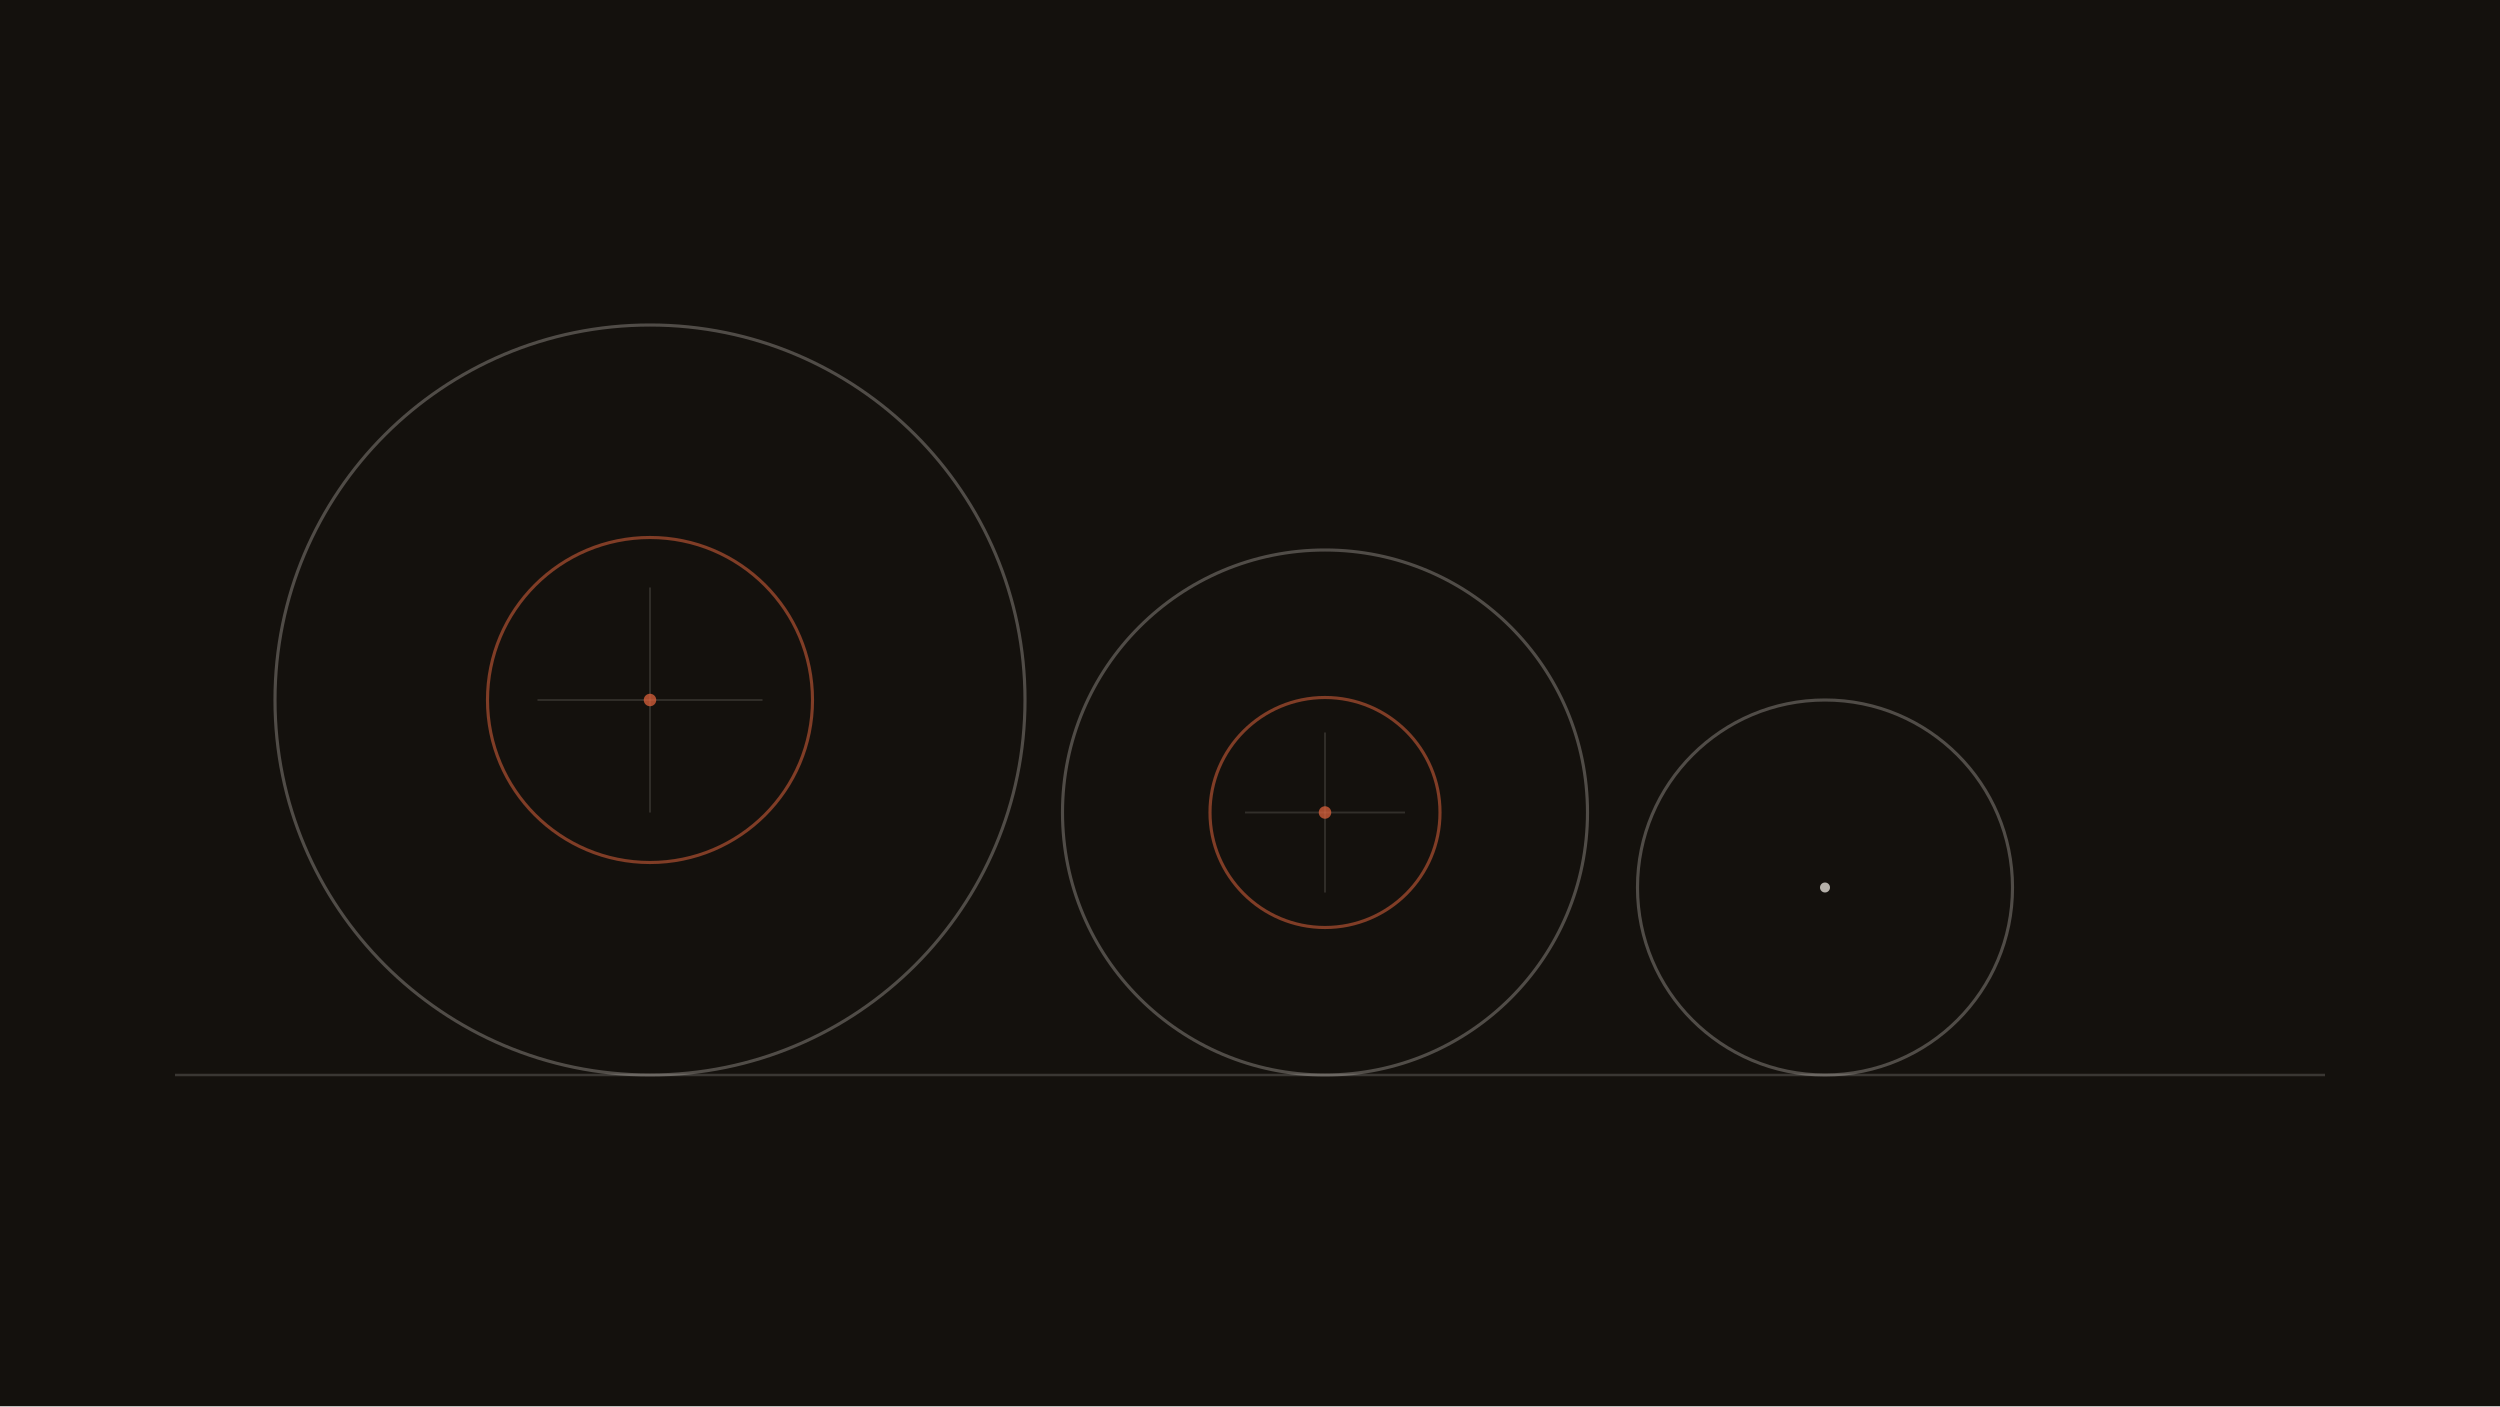
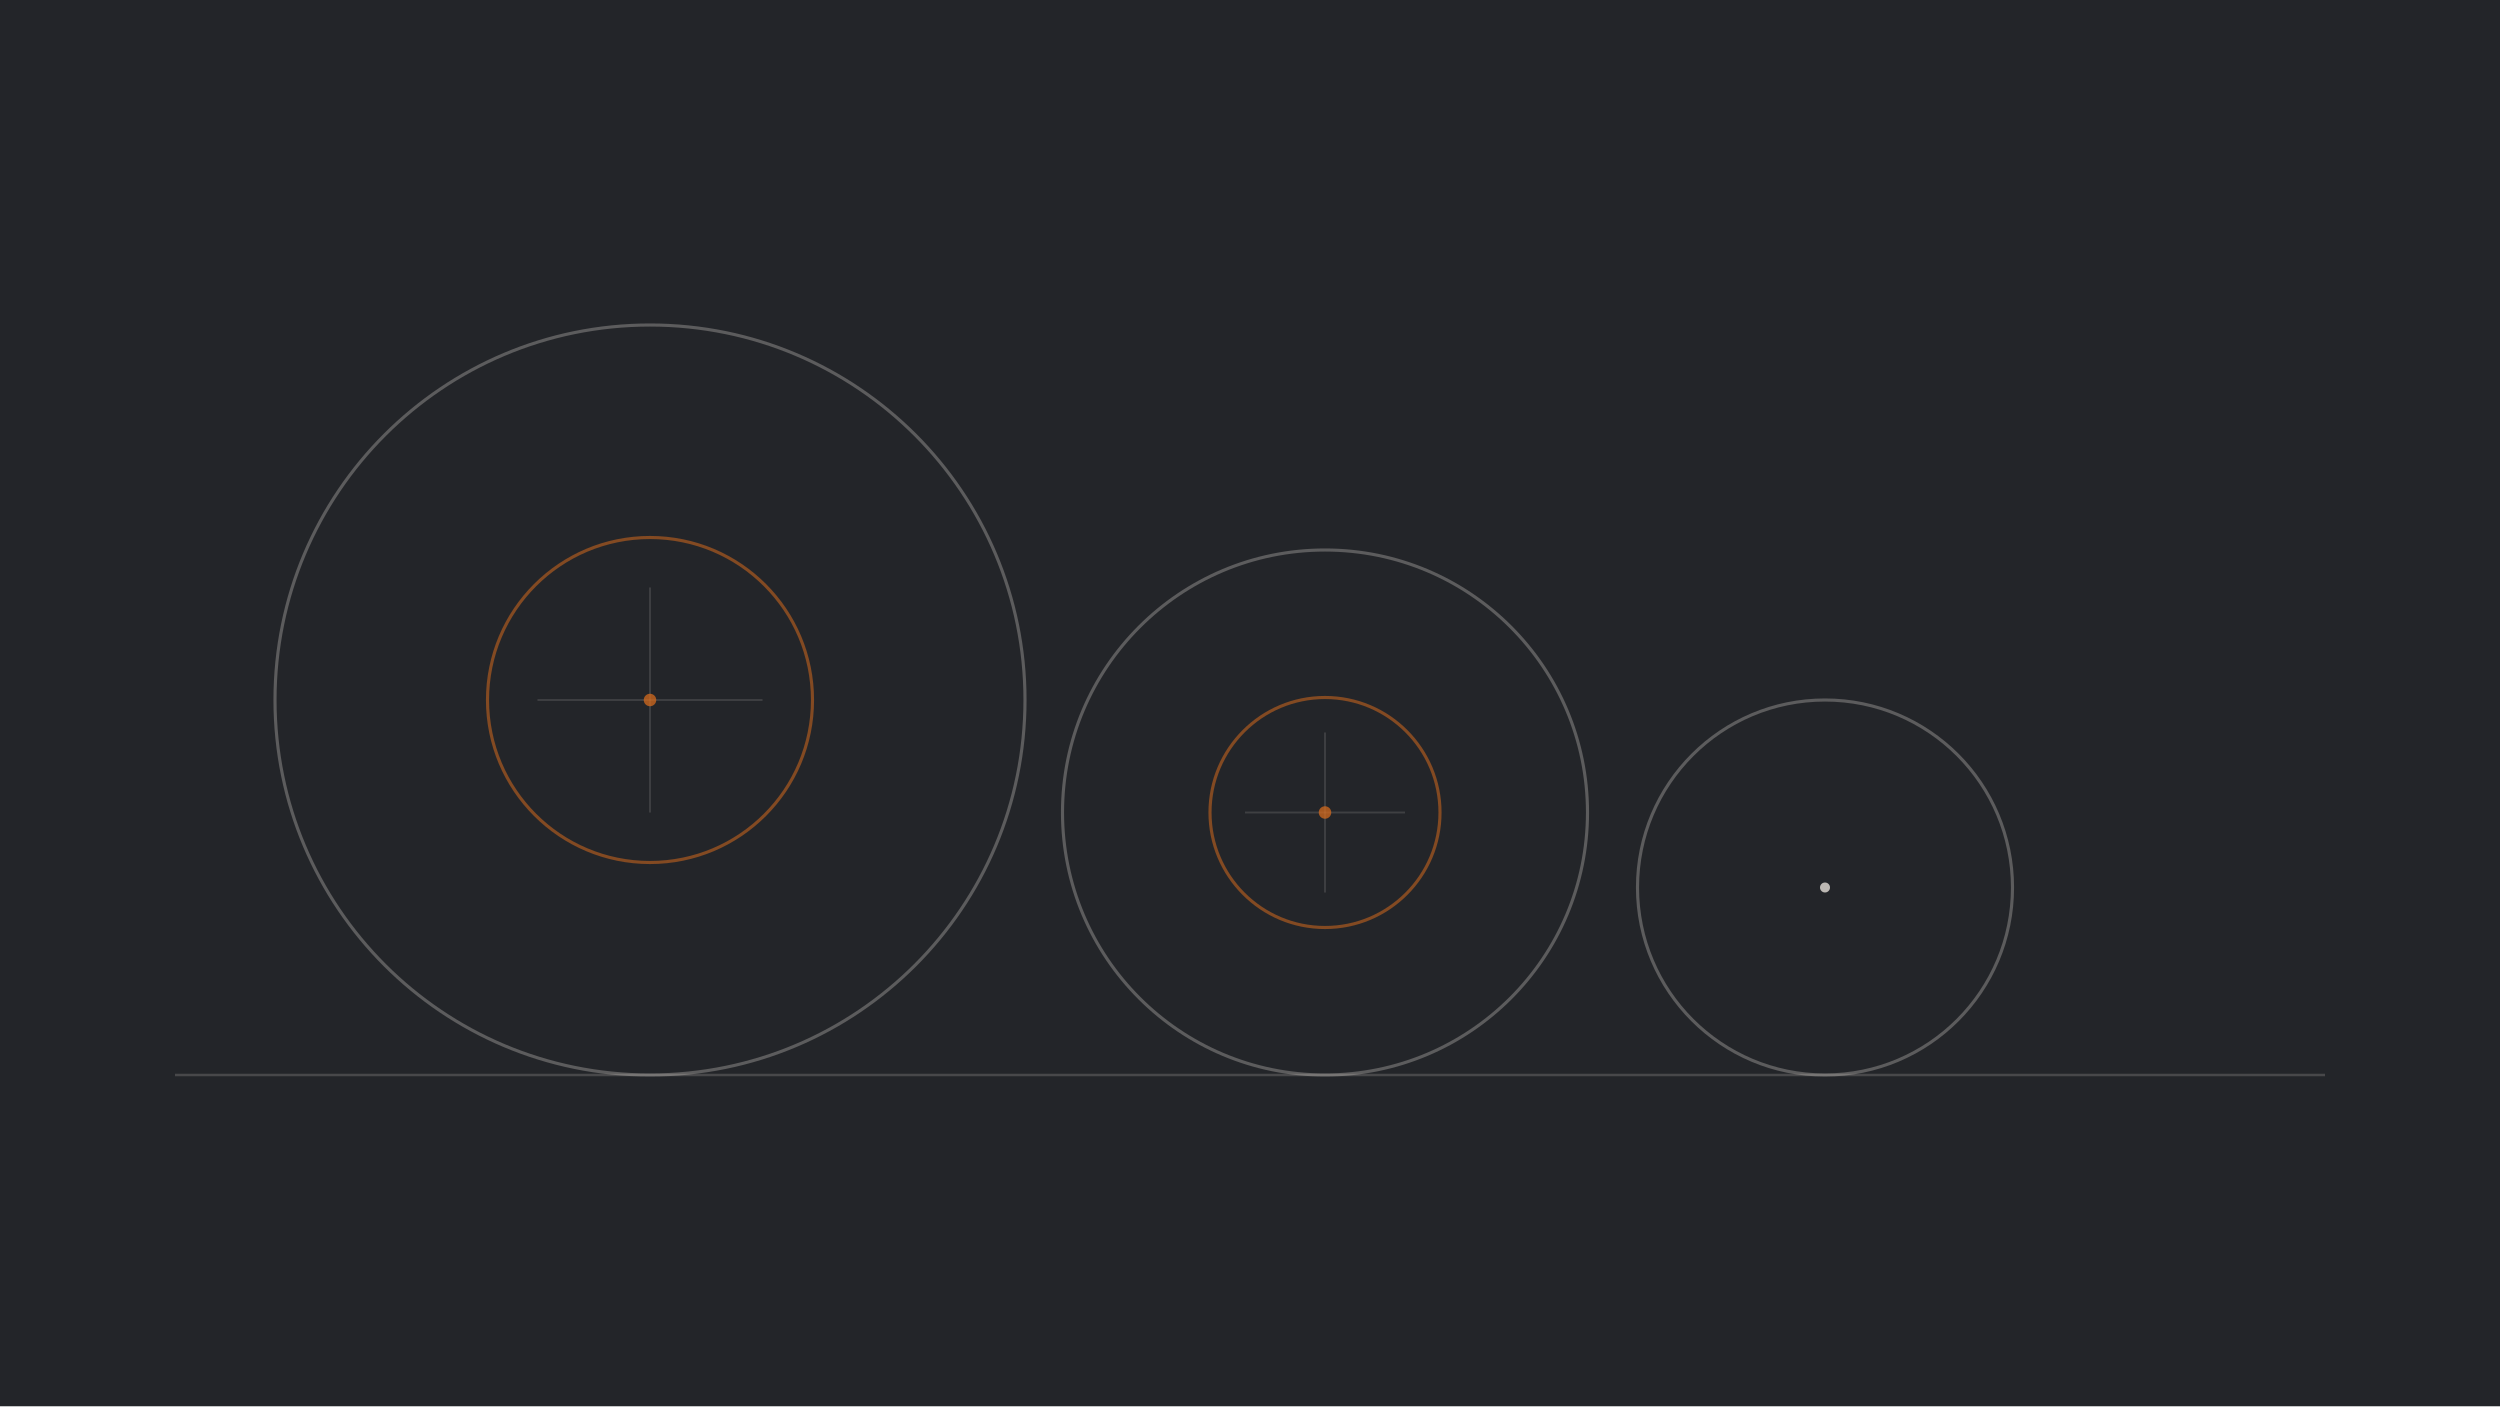
<svg xmlns="http://www.w3.org/2000/svg" viewBox="0 0 2000 1125" preserveAspectRatio="xMidYMid slice">
-   <rect width="2000" height="1125" fill="#14110D" />
-   <line x1="140" y1="860" x2="1860" y2="860" stroke="rgba(236,231,223,0.18)" stroke-width="2" />
-   <g fill="none" stroke="rgba(236,231,223,0.28)" stroke-width="2.5">
+   <rect width="2000" height="1125" fill="#232529" />
+   <line x1="140" y1="860" x2="1860" y2="860" stroke="rgba(239,233,225,0.18)" stroke-width="2" />
+   <g fill="none" stroke="rgba(239,233,225,0.28)" stroke-width="2.5">
    <circle cx="520" cy="560" r="300" />
    <circle cx="1060" cy="650" r="210" />
    <circle cx="1460" cy="710" r="150" />
  </g>
-   <g fill="none" stroke="rgba(217,96,59,0.55)" stroke-width="2.5">
+   <g fill="none" stroke="rgba(210,105,30,0.55)" stroke-width="2.5">
    <circle cx="520" cy="560" r="130" />
    <circle cx="1060" cy="650" r="92" />
  </g>
-   <g stroke="rgba(236,231,223,0.14)" stroke-width="1.5">
+   <g stroke="rgba(239,233,225,0.14)" stroke-width="1.5">
    <line x1="430" y1="560" x2="610" y2="560" />
    <line x1="520" y1="470" x2="520" y2="650" />
  </g>
-   <g stroke="rgba(236,231,223,0.14)" stroke-width="1.5">
+   <g stroke="rgba(239,233,225,0.14)" stroke-width="1.5">
    <line x1="996" y1="650" x2="1124" y2="650" />
    <line x1="1060" y1="586" x2="1060" y2="714" />
  </g>
-   <circle cx="520" cy="560" r="5" fill="rgba(217,96,59,0.75)" stroke="none" />
-   <circle cx="1060" cy="650" r="5" fill="rgba(217,96,59,0.75)" stroke="none" />
-   <circle cx="1460" cy="710" r="4" fill="rgba(236,231,223,0.75)" stroke="none" />
+   <circle cx="520" cy="560" r="5" fill="rgba(210,105,30,0.75)" stroke="none" />
+   <circle cx="1060" cy="650" r="5" fill="rgba(210,105,30,0.75)" stroke="none" />
+   <circle cx="1460" cy="710" r="4" fill="rgba(239,233,225,0.75)" stroke="none" />
</svg>
